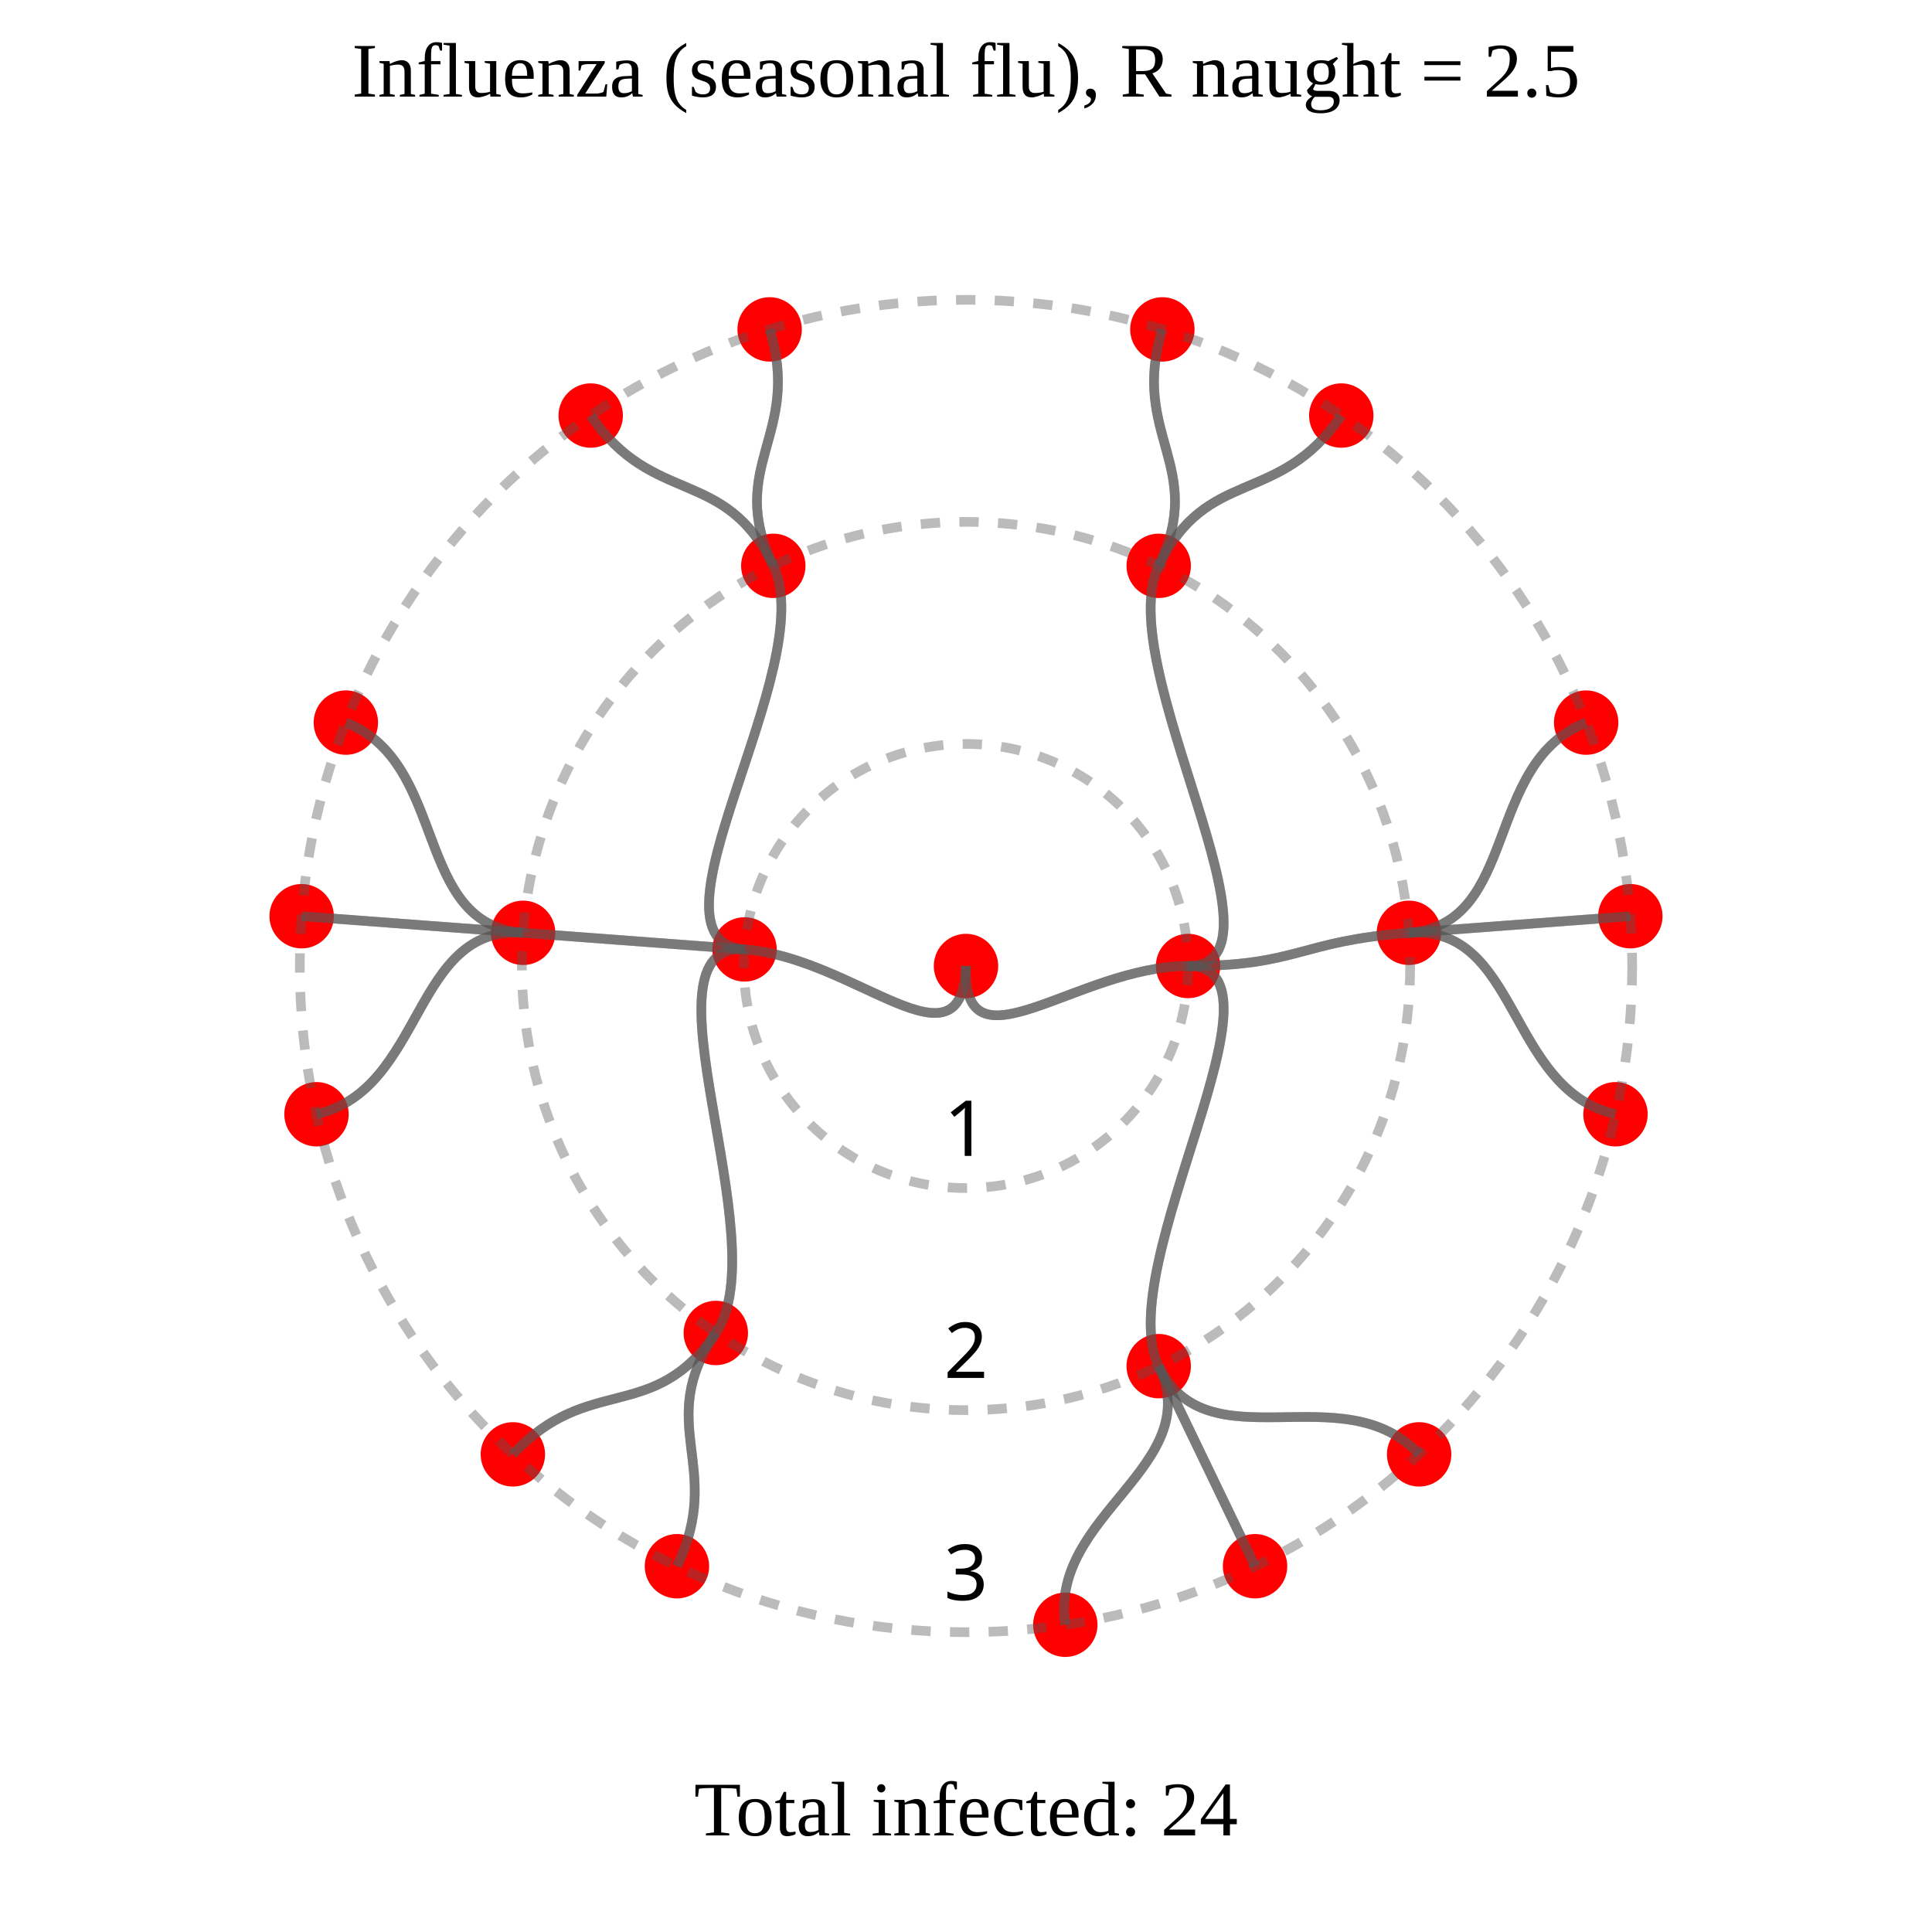
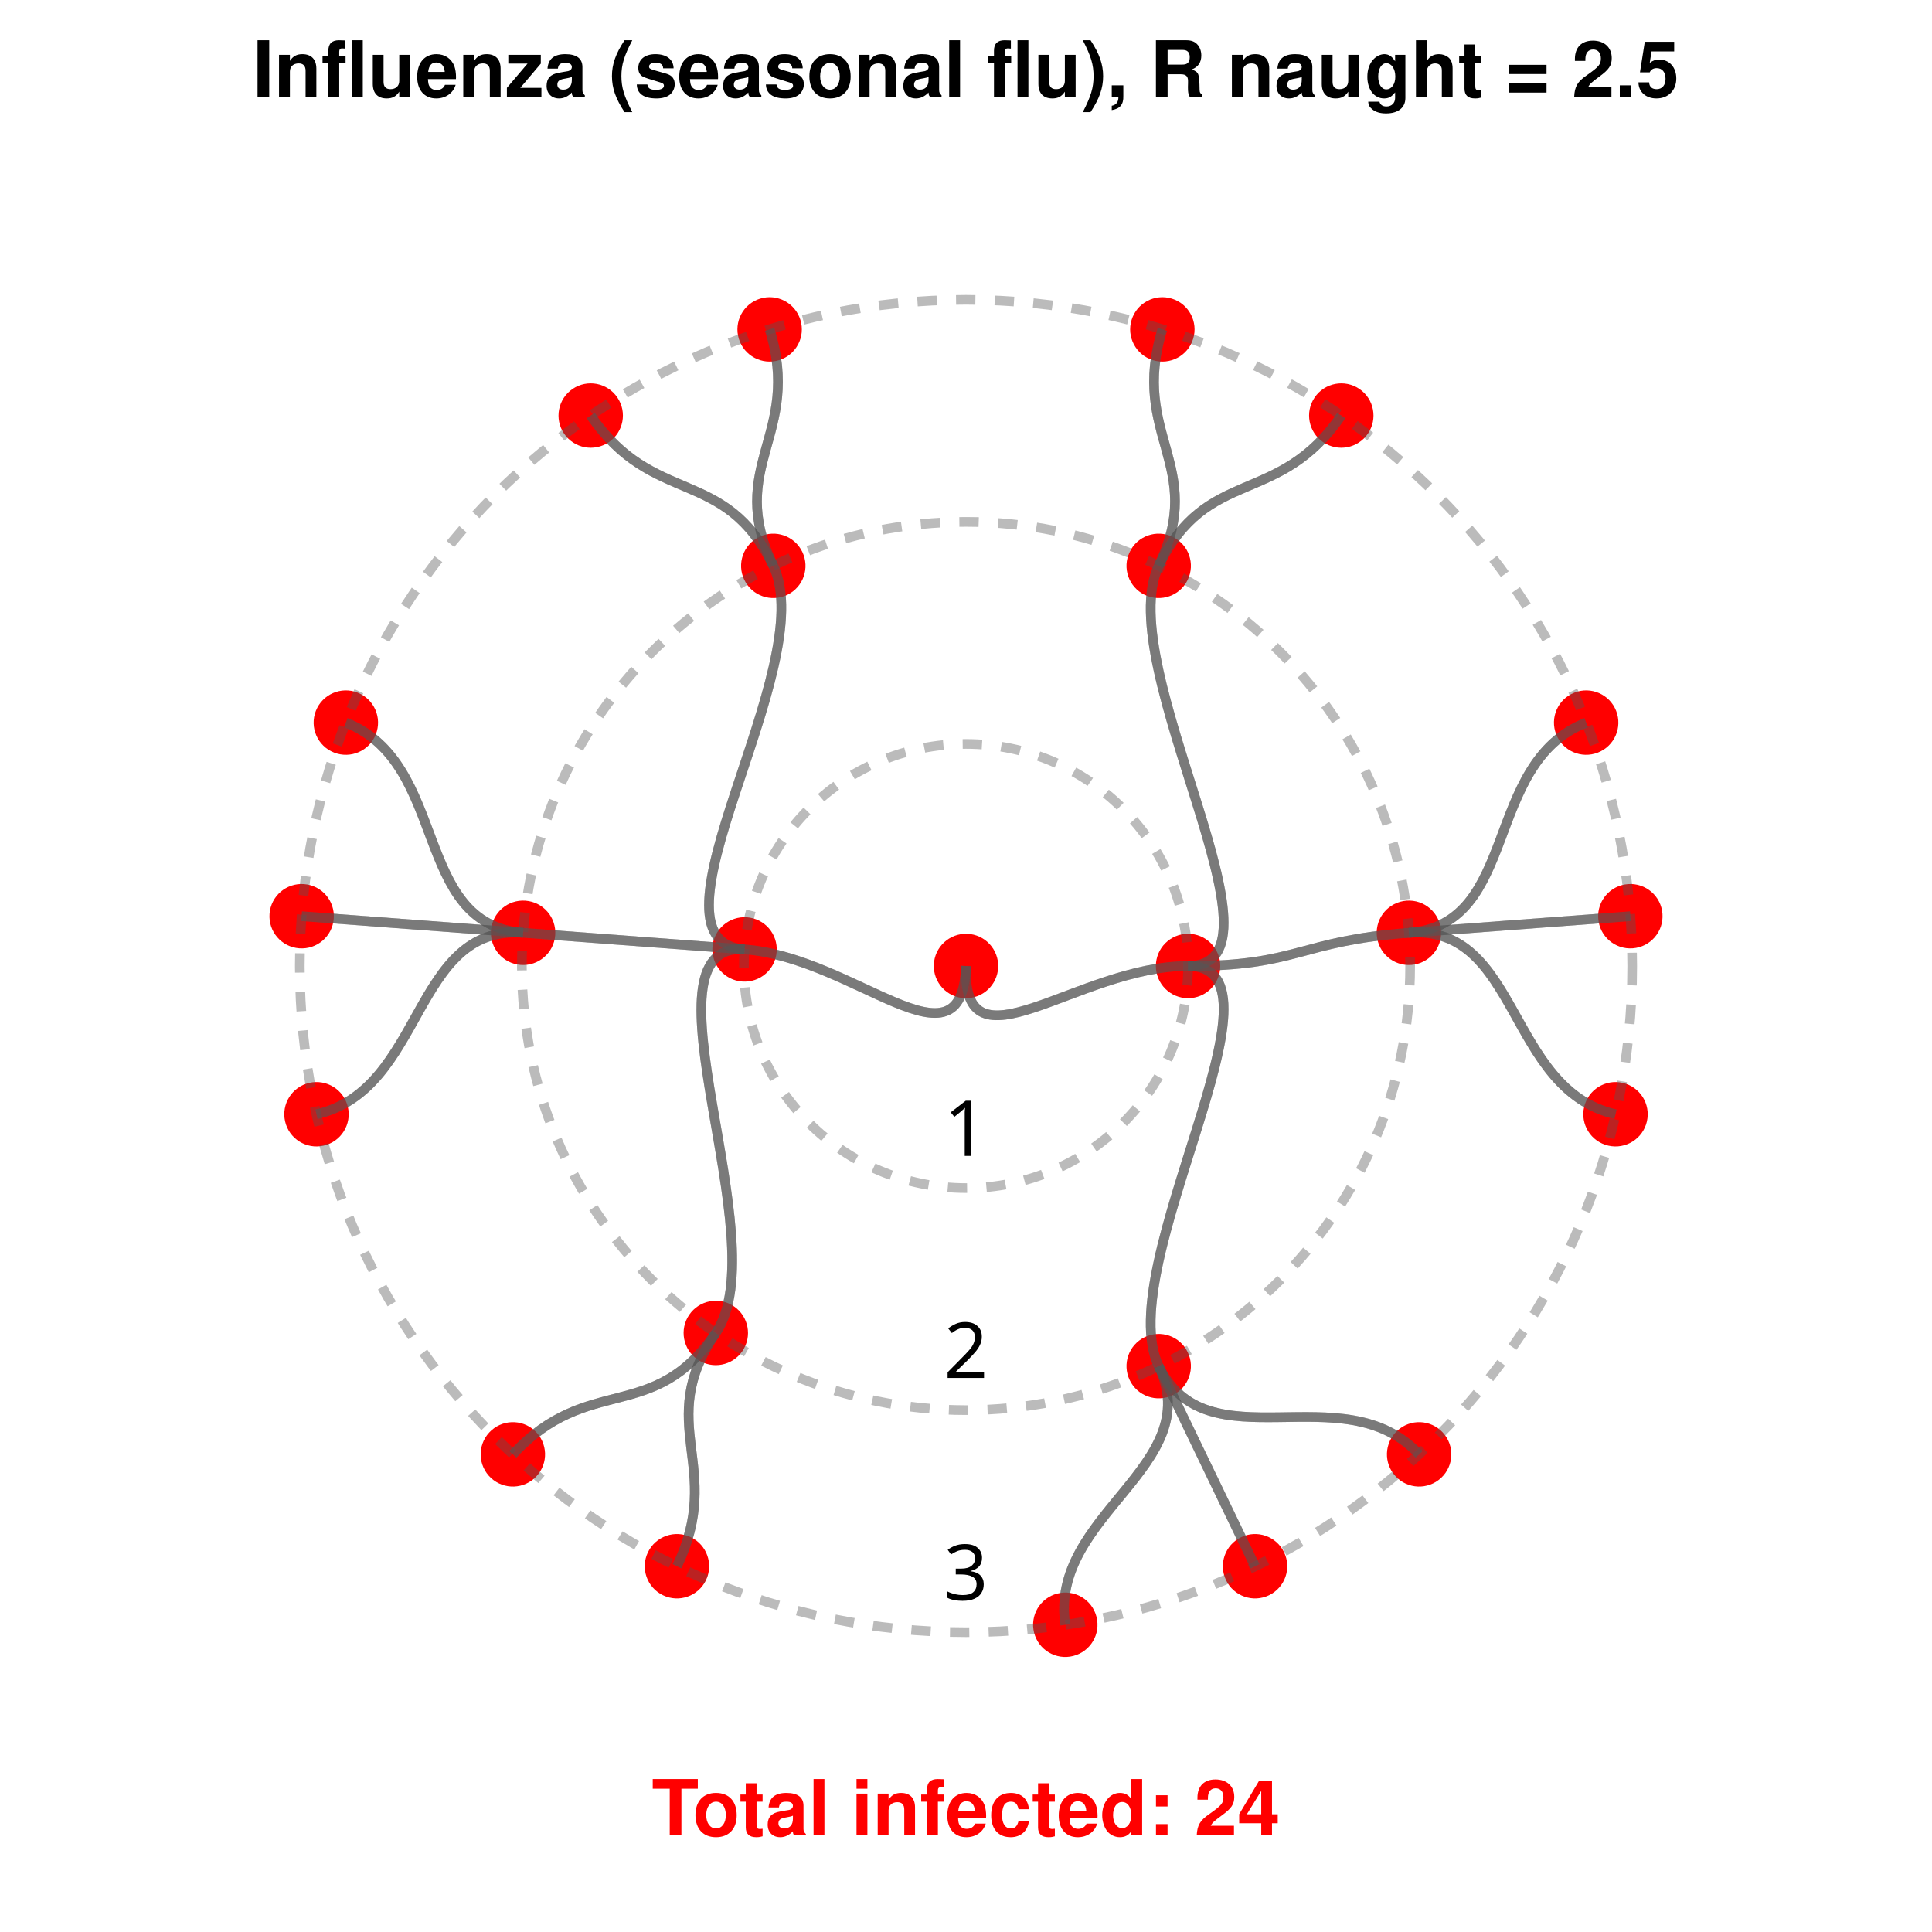
<svg xmlns="http://www.w3.org/2000/svg" width="300" height="300" preserveAspectRatio="xMinYMin meet" viewBox="0 0 300 300" class="svg-content">
  <g transform="translate(150,150)" fill="none" stroke="#555" stroke-opacity="0.4" stroke-width="1.5">
+     <style type="text/css">
+ 	.radial-total {
+ 		font-family: "Guardian Text Sans Web", "Helvetica Neue", Helvetica, Arial, "Lucida Grande", sans-serif;
+ 		font-size: 12px;
+ 		fill: red;
+ 		font-weight: 600;
+ 	}
+ 
+ 	.radial-info {
+ 		font-family: "Guardian Text Sans Web", "Helvetica Neue", Helvetica, Arial, "Lucida Grande", sans-serif;
+ 		font-size: 12px;
+ 		fill: black;
+ 		font-weight: 600;
+ 	}
+ </style>
    <path d="M0,0C-0.645,17.229,17.241,0,34.483,0" />
    <path d="M0,0C-0.645,17.229,-17.193,-1.288,-34.386,-2.577" />
    <path d="M34.483,0C51.724,0,22.442,-46.602,29.923,-62.136" />
    <path d="M34.483,0C51.724,0,51.58,-3.865,68.773,-5.154" />
    <path d="M34.483,0C51.724,0,22.442,46.602,29.923,62.136" />
    <path d="M-34.386,-2.577C-51.58,-3.865,-29.137,42.736,-38.85,56.982" />
    <path d="M-34.386,-2.577C-51.58,-3.865,-51.58,-3.865,-68.773,-5.154" />
    <path d="M-34.386,-2.577C-51.58,-3.865,-22.442,-46.602,-29.923,-62.136" />
    <path d="M29.923,-62.136C37.404,-77.67,25.41,-82.377,30.492,-98.852" />
    <path d="M29.923,-62.136C37.404,-77.67,48.562,-71.227,58.274,-85.473" />
    <path d="M68.773,-5.154C85.966,-6.442,80.248,-31.495,96.297,-37.794" />
    <path d="M68.773,-5.154C85.966,-6.442,85.966,-6.442,103.159,-7.731" />
    <path d="M68.773,-5.154C85.966,-6.442,84.046,19.183,100.855,23.019" />
    <path d="M29.923,62.136C37.404,77.67,58.636,63.194,70.363,75.833" />
    <path d="M29.923,62.136C37.404,77.67,37.404,77.67,44.885,93.204" />
    <path d="M29.923,62.136C37.404,77.67,12.848,85.244,15.418,102.293" />
    <path d="M-38.85,56.982C-48.562,71.227,-37.404,77.67,-44.885,93.204" />
    <path d="M-38.85,56.982C-48.562,71.227,-58.636,63.194,-70.363,75.833" />
    <path d="M-68.773,-5.154C-85.966,-6.442,-84.046,19.183,-100.855,23.019" />
    <path d="M-68.773,-5.154C-85.966,-6.442,-85.966,-6.442,-103.159,-7.731" />
    <path d="M-68.773,-5.154C-85.966,-6.442,-80.248,-31.495,-96.297,-37.794" />
    <path d="M-29.923,-62.136C-37.404,-77.67,-48.562,-71.227,-58.274,-85.473" />
    <path d="M-29.923,-62.136C-37.404,-77.67,-25.41,-82.377,-30.492,-98.852" />
  </g>
  <g transform="translate(150,150)">
    <circle class="testing" style="display: block;" transform="rotate(92.14286) translate(0,0)" fill="red" r="5" />
    <circle class="testing" style="display: block;" transform="rotate(0) translate(34.48276,0)" fill="red" r="5" />
    <circle class="testing" style="display: block;" transform="rotate(184.2857) translate(34.48276,0)" fill="red" r="5" />
    <circle class="testing" style="display: block;" transform="rotate(-64.28571) translate(68.96552,0)" fill="red" r="5" />
    <circle class="testing" style="display: block;" transform="rotate(-4.285714) translate(68.96552,0)" fill="red" r="5" />
    <circle class="testing" style="display: block;" transform="rotate(64.28571) translate(68.96552,0)" fill="red" r="5" />
    <circle class="testing" style="display: block;" transform="rotate(124.2857) translate(68.96552,0)" fill="red" r="5" />
    <circle class="testing" style="display: block;" transform="rotate(184.2857) translate(68.96552,0)" fill="red" r="5" />
    <circle class="testing" style="display: block;" transform="rotate(244.2857) translate(68.96552,0)" fill="red" r="5" />
    <circle class="testing" style="display: block;" transform="rotate(-72.85714) translate(103.4483,0)" fill="red" r="5" />
    <circle class="testing" style="display: block;" transform="rotate(-55.71429) translate(103.4483,0)" fill="red" r="5" />
    <circle class="testing" style="display: block;" transform="rotate(-21.42857) translate(103.4483,0)" fill="red" r="5" />
    <circle class="testing" style="display: block;" transform="rotate(-4.285714) translate(103.4483,0)" fill="red" r="5" />
    <circle class="testing" style="display: block;" transform="rotate(12.85714) translate(103.4483,0)" fill="red" r="5" />
    <circle class="testing" style="display: block;" transform="rotate(47.14286) translate(103.4483,0)" fill="red" r="5" />
    <circle class="testing" style="display: block;" transform="rotate(64.28571) translate(103.4483,0)" fill="red" r="5" />
    <circle class="testing" style="display: block;" transform="rotate(81.42857) translate(103.4483,0)" fill="red" r="5" />
    <circle class="testing" style="display: block;" transform="rotate(115.7143) translate(103.4483,0)" fill="red" r="5" />
    <circle class="testing" style="display: block;" transform="rotate(132.8571) translate(103.4483,0)" fill="red" r="5" />
    <circle class="testing" style="display: block;" transform="rotate(167.1429) translate(103.4483,0)" fill="red" r="5" />
    <circle class="testing" style="display: block;" transform="rotate(184.2857) translate(103.4483,0)" fill="red" r="5" />
    <circle class="testing" style="display: block;" transform="rotate(201.4286) translate(103.4483,0)" fill="red" r="5" />
    <circle class="testing" style="display: block;" transform="rotate(235.7143) translate(103.4483,0)" fill="red" r="5" />
    <circle class="testing" style="display: block;" transform="rotate(252.8571) translate(103.4483,0)" fill="red" r="5" />
  </g>
  <g transform="translate(150,150)" font-family="sans-serif" font-size="10" stroke-linejoin="round" stroke-width="3">
    <text class="testing" style="display: block;" transform="    rotate(92.14286)     translate(0,0)     rotate(180)    " />
    <text class="testing" style="display: block;" transform="    rotate(0)     translate(34.48276,0)     rotate(0)    " />
    <text class="testing" style="display: block;" transform="    rotate(184.2857)     translate(34.48276,0)     rotate(180)    " />
    <text class="testing" style="display: block;" transform="    rotate(-64.28571)     translate(68.96552,0)     rotate(0)    " />
    <text class="testing" style="display: block;" transform="    rotate(-4.285714)     translate(68.96552,0)     rotate(0)    " />
    <text class="testing" style="display: block;" transform="    rotate(64.28571)     translate(68.96552,0)     rotate(0)    " />
    <text class="testing" style="display: block;" transform="    rotate(124.2857)     translate(68.96552,0)     rotate(180)    " />
    <text class="testing" style="display: block;" transform="    rotate(184.2857)     translate(68.96552,0)     rotate(180)    " />
    <text class="testing" style="display: block;" transform="    rotate(244.2857)     translate(68.96552,0)     rotate(180)    " />
    <text class="testing" style="display: block;" transform="    rotate(-72.85714)     translate(103.4483,0)     rotate(0)    " />
    <text class="testing" style="display: block;" transform="    rotate(-55.71429)     translate(103.4483,0)     rotate(0)    " />
    <text class="testing" style="display: block;" transform="    rotate(-21.42857)     translate(103.4483,0)     rotate(0)    " />
    <text class="testing" style="display: block;" transform="    rotate(-4.285714)     translate(103.4483,0)     rotate(0)    " />
    <text class="testing" style="display: block;" transform="    rotate(12.85714)     translate(103.4483,0)     rotate(0)    " />
    <text class="testing" style="display: block;" transform="    rotate(47.14286)     translate(103.4483,0)     rotate(0)    " />
    <text class="testing" style="display: block;" transform="    rotate(64.28571)     translate(103.4483,0)     rotate(0)    " />
    <text class="testing" style="display: block;" transform="    rotate(81.42857)     translate(103.4483,0)     rotate(0)    " />
    <text class="testing" style="display: block;" transform="    rotate(115.7143)     translate(103.4483,0)     rotate(180)    " />
    <text class="testing" style="display: block;" transform="    rotate(132.8571)     translate(103.4483,0)     rotate(180)    " />
    <text class="testing" style="display: block;" transform="    rotate(167.1429)     translate(103.4483,0)     rotate(180)    " />
    <text class="testing" style="display: block;" transform="    rotate(184.2857)     translate(103.4483,0)     rotate(180)    " />
    <text class="testing" style="display: block;" transform="    rotate(201.4286)     translate(103.4483,0)     rotate(180)    " />
    <text class="testing" style="display: block;" transform="    rotate(235.7143)     translate(103.4483,0)     rotate(180)    " />
    <text class="testing" style="display: block;" transform="    rotate(252.8571)     translate(103.4483,0)     rotate(180)    " />
  </g>
  <g>
    <circle cx="150" cy="150" r="103.448" stroke="#555" stroke-opacity="0.4" stroke-width="1.5" fill="none" style="stroke-dasharray: 3, 3;" />
  </g>
  <text x="150" y="248.448" font-family="sans-serif" font-size="12px" fill="black" style="text-anchor: middle;">3</text>
  <g>
    <circle cx="150" cy="150" r="68.966" stroke="#555" stroke-opacity="0.4" stroke-width="1.5" fill="none" style="stroke-dasharray: 3, 3;" />
  </g>
  <text x="150" y="213.966" font-family="sans-serif" font-size="12px" fill="black" style="text-anchor: middle;">2</text>
  <g>
    <circle cx="150" cy="150" r="34.483" stroke="#555" stroke-opacity="0.4" stroke-width="1.5" fill="none" style="stroke-dasharray: 3, 3;" />
  </g>
  <text x="150" y="179.483" font-family="sans-serif" font-size="12px" fill="black" style="text-anchor: middle;">1</text>
  <text class="radial-info" x="150" y="15" style="text-anchor: middle;">Influenza (seasonal flu), R naught = 2.5</text>
  <text class="radial-total" x="150" y="285" style="text-anchor: middle;">Total infected: 24</text>
  <g transform="translate(150,150)" fill="none" stroke="#555" stroke-opacity="0.4" stroke-width="1.5">
    <path d="M0,0C-0.645,17.229,17.241,0,34.483,0" />
    <path d="M0,0C-0.645,17.229,-17.193,-1.288,-34.386,-2.577" />
    <path d="M34.483,0C51.724,0,22.442,-46.602,29.923,-62.136" />
    <path d="M34.483,0C51.724,0,51.58,-3.865,68.773,-5.154" />
    <path d="M34.483,0C51.724,0,22.442,46.602,29.923,62.136" />
    <path d="M-34.386,-2.577C-51.58,-3.865,-29.137,42.736,-38.85,56.982" />
    <path d="M-34.386,-2.577C-51.58,-3.865,-51.58,-3.865,-68.773,-5.154" />
    <path d="M-34.386,-2.577C-51.58,-3.865,-22.442,-46.602,-29.923,-62.136" />
    <path d="M29.923,-62.136C37.404,-77.67,25.41,-82.377,30.492,-98.852" />
    <path d="M29.923,-62.136C37.404,-77.67,48.562,-71.227,58.274,-85.473" />
    <path d="M68.773,-5.154C85.966,-6.442,80.248,-31.495,96.297,-37.794" />
    <path d="M68.773,-5.154C85.966,-6.442,85.966,-6.442,103.159,-7.731" />
    <path d="M68.773,-5.154C85.966,-6.442,84.046,19.183,100.855,23.019" />
    <path d="M29.923,62.136C37.404,77.67,58.636,63.194,70.363,75.833" />
    <path d="M29.923,62.136C37.404,77.67,37.404,77.67,44.885,93.204" />
    <path d="M29.923,62.136C37.404,77.67,12.848,85.244,15.418,102.293" />
    <path d="M-38.85,56.982C-48.562,71.227,-37.404,77.67,-44.885,93.204" />
    <path d="M-38.85,56.982C-48.562,71.227,-58.636,63.194,-70.363,75.833" />
    <path d="M-68.773,-5.154C-85.966,-6.442,-84.046,19.183,-100.855,23.019" />
    <path d="M-68.773,-5.154C-85.966,-6.442,-85.966,-6.442,-103.159,-7.731" />
    <path d="M-68.773,-5.154C-85.966,-6.442,-80.248,-31.495,-96.297,-37.794" />
    <path d="M-29.923,-62.136C-37.404,-77.67,-48.562,-71.227,-58.274,-85.473" />
    <path d="M-29.923,-62.136C-37.404,-77.67,-25.41,-82.377,-30.492,-98.852" />
  </g>
  <g transform="translate(150,150)" fill="none" stroke="#555" stroke-opacity="0.4" stroke-width="1.5">
    <path d="M0,0C-0.645,17.229,17.241,0,34.483,0" />
    <path d="M0,0C-0.645,17.229,-17.193,-1.288,-34.386,-2.577" />
    <path d="M34.483,0C51.724,0,22.442,-46.602,29.923,-62.136" />
    <path d="M34.483,0C51.724,0,51.58,-3.865,68.773,-5.154" />
    <path d="M34.483,0C51.724,0,22.442,46.602,29.923,62.136" />
    <path d="M-34.386,-2.577C-51.58,-3.865,-29.137,42.736,-38.85,56.982" />
    <path d="M-34.386,-2.577C-51.58,-3.865,-51.58,-3.865,-68.773,-5.154" />
    <path d="M-34.386,-2.577C-51.58,-3.865,-22.442,-46.602,-29.923,-62.136" />
    <path d="M29.923,-62.136C37.404,-77.67,25.41,-82.377,30.492,-98.852" />
    <path d="M29.923,-62.136C37.404,-77.67,48.562,-71.227,58.274,-85.473" />
    <path d="M68.773,-5.154C85.966,-6.442,80.248,-31.495,96.297,-37.794" />
    <path d="M68.773,-5.154C85.966,-6.442,85.966,-6.442,103.159,-7.731" />
    <path d="M68.773,-5.154C85.966,-6.442,84.046,19.183,100.855,23.019" />
    <path d="M29.923,62.136C37.404,77.67,58.636,63.194,70.363,75.833" />
    <path d="M29.923,62.136C37.404,77.67,37.404,77.67,44.885,93.204" />
    <path d="M29.923,62.136C37.404,77.67,12.848,85.244,15.418,102.293" />
    <path d="M-38.85,56.982C-48.562,71.227,-37.404,77.67,-44.885,93.204" />
    <path d="M-38.85,56.982C-48.562,71.227,-58.636,63.194,-70.363,75.833" />
    <path d="M-68.773,-5.154C-85.966,-6.442,-84.046,19.183,-100.855,23.019" />
    <path d="M-68.773,-5.154C-85.966,-6.442,-85.966,-6.442,-103.159,-7.731" />
    <path d="M-68.773,-5.154C-85.966,-6.442,-80.248,-31.495,-96.297,-37.794" />
    <path d="M-29.923,-62.136C-37.404,-77.67,-48.562,-71.227,-58.274,-85.473" />
    <path d="M-29.923,-62.136C-37.404,-77.67,-25.41,-82.377,-30.492,-98.852" />
  </g>
</svg>
